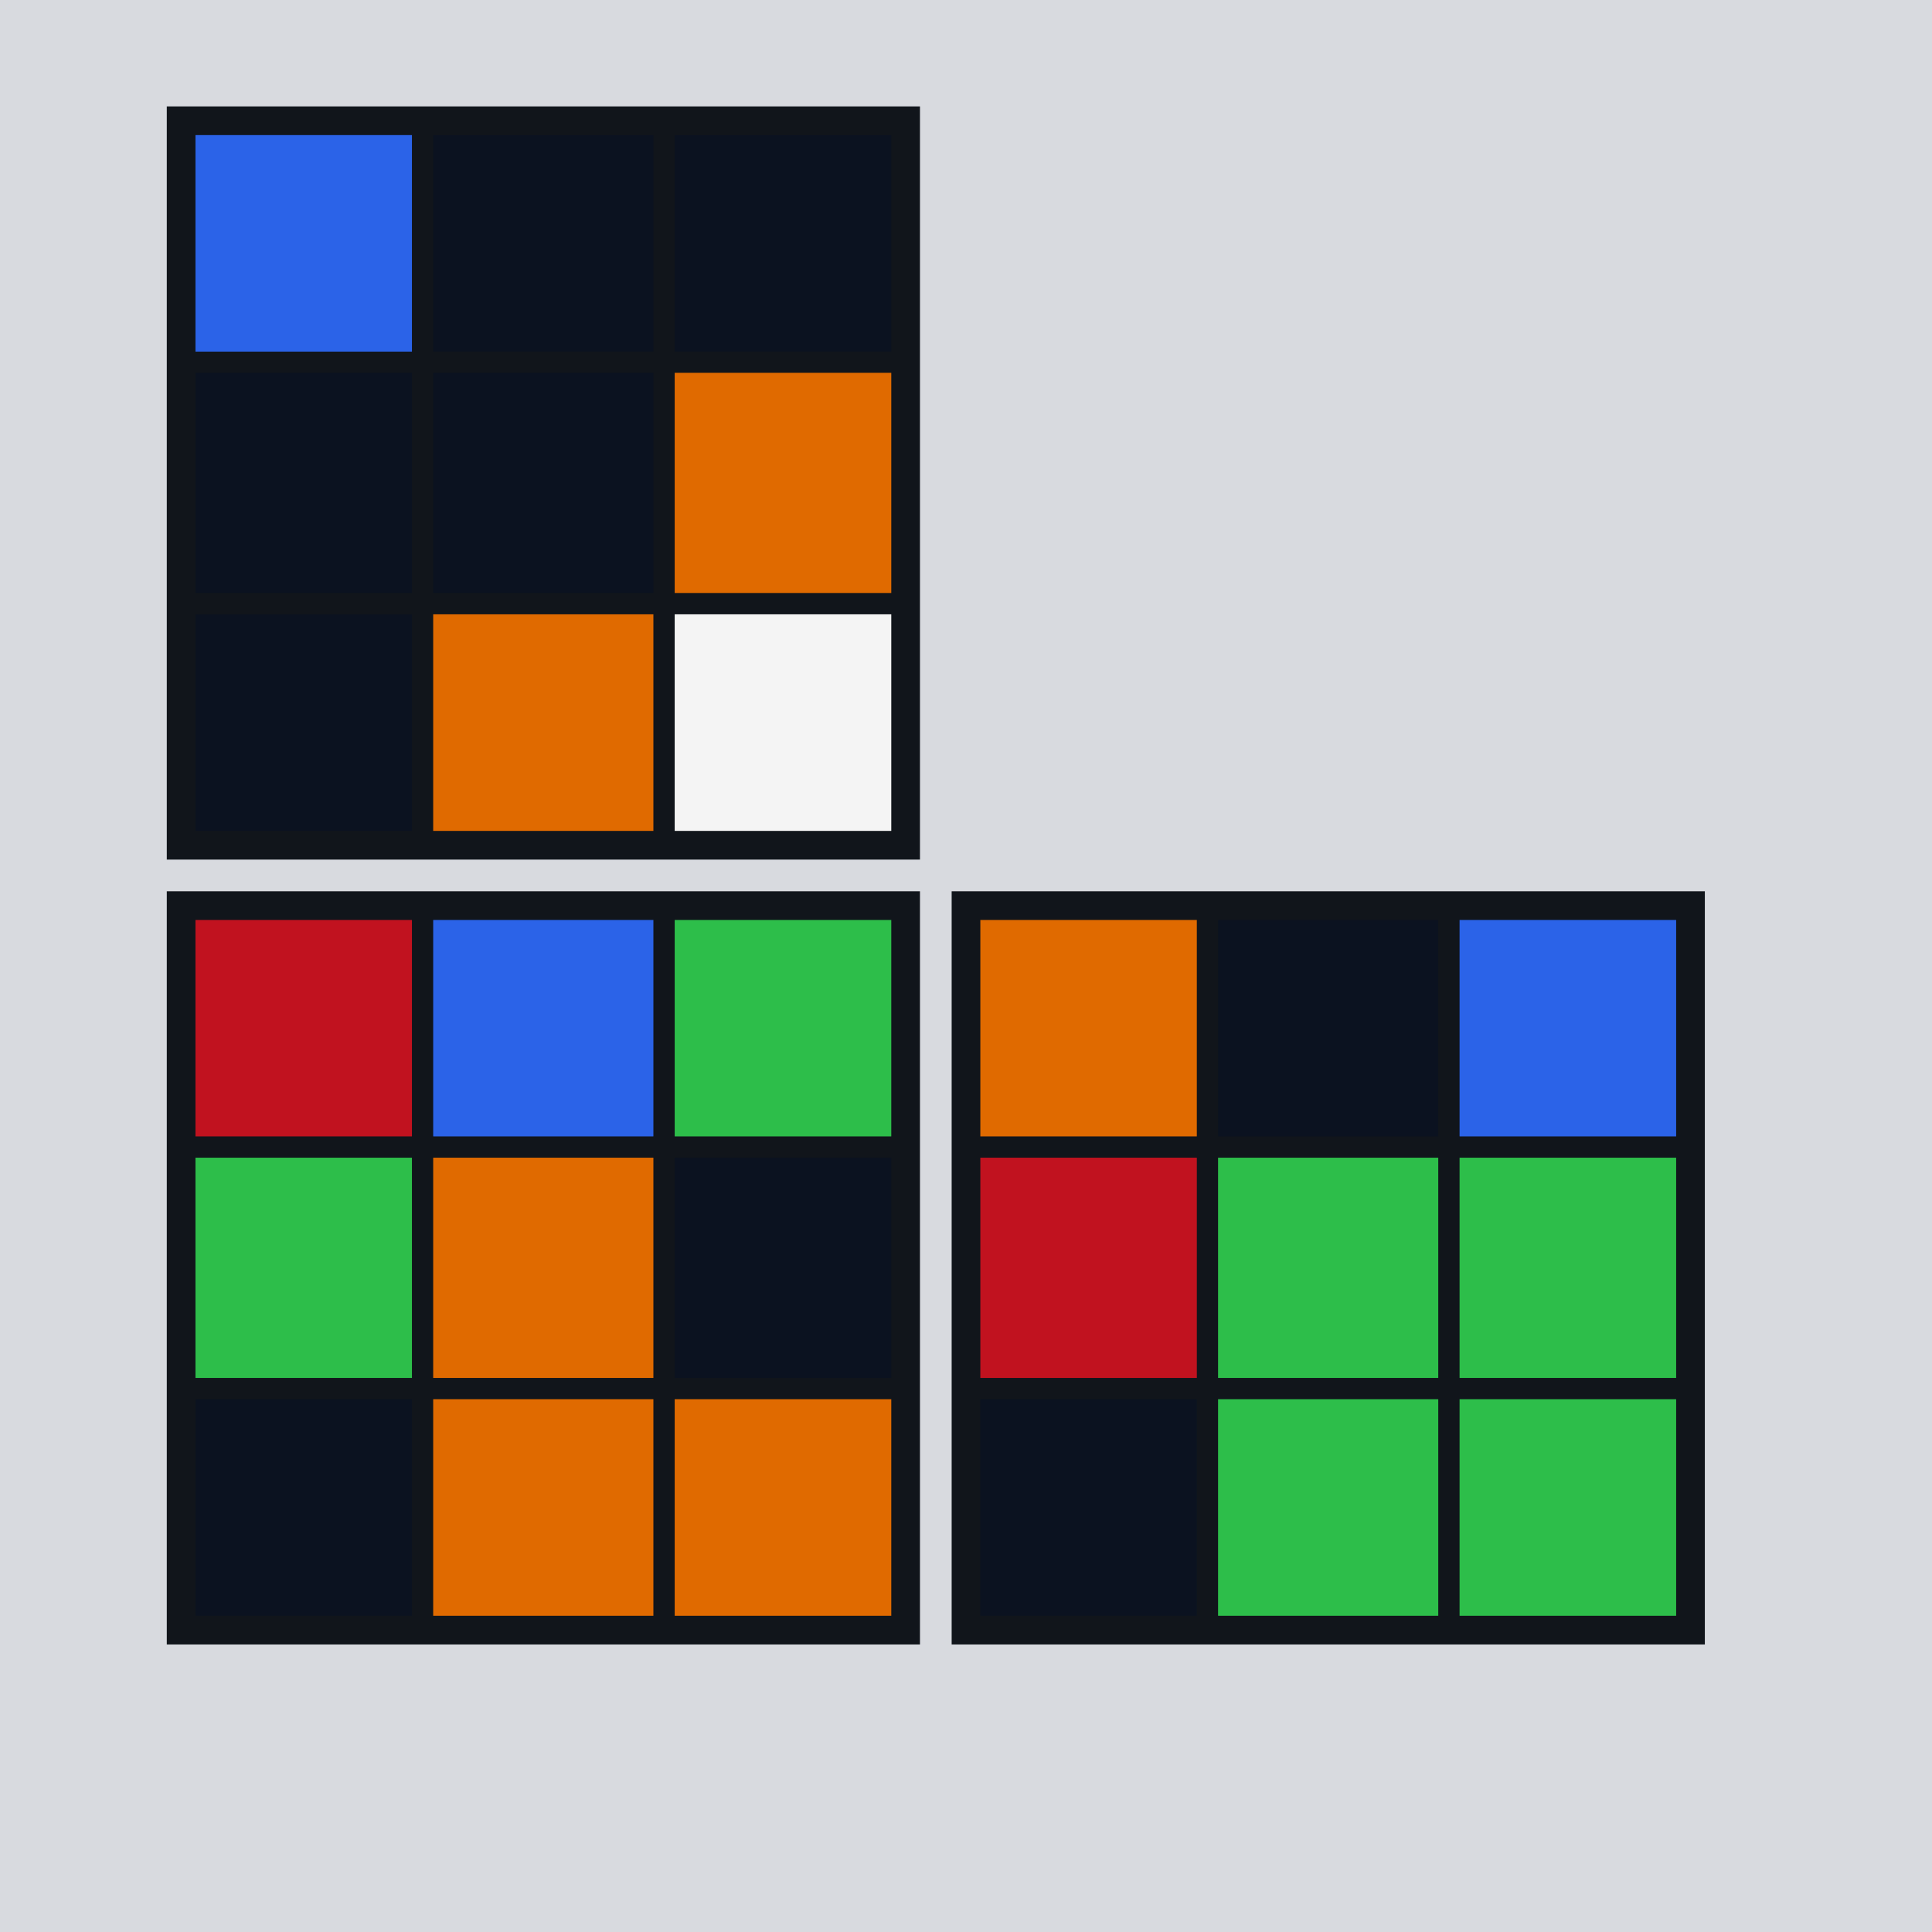
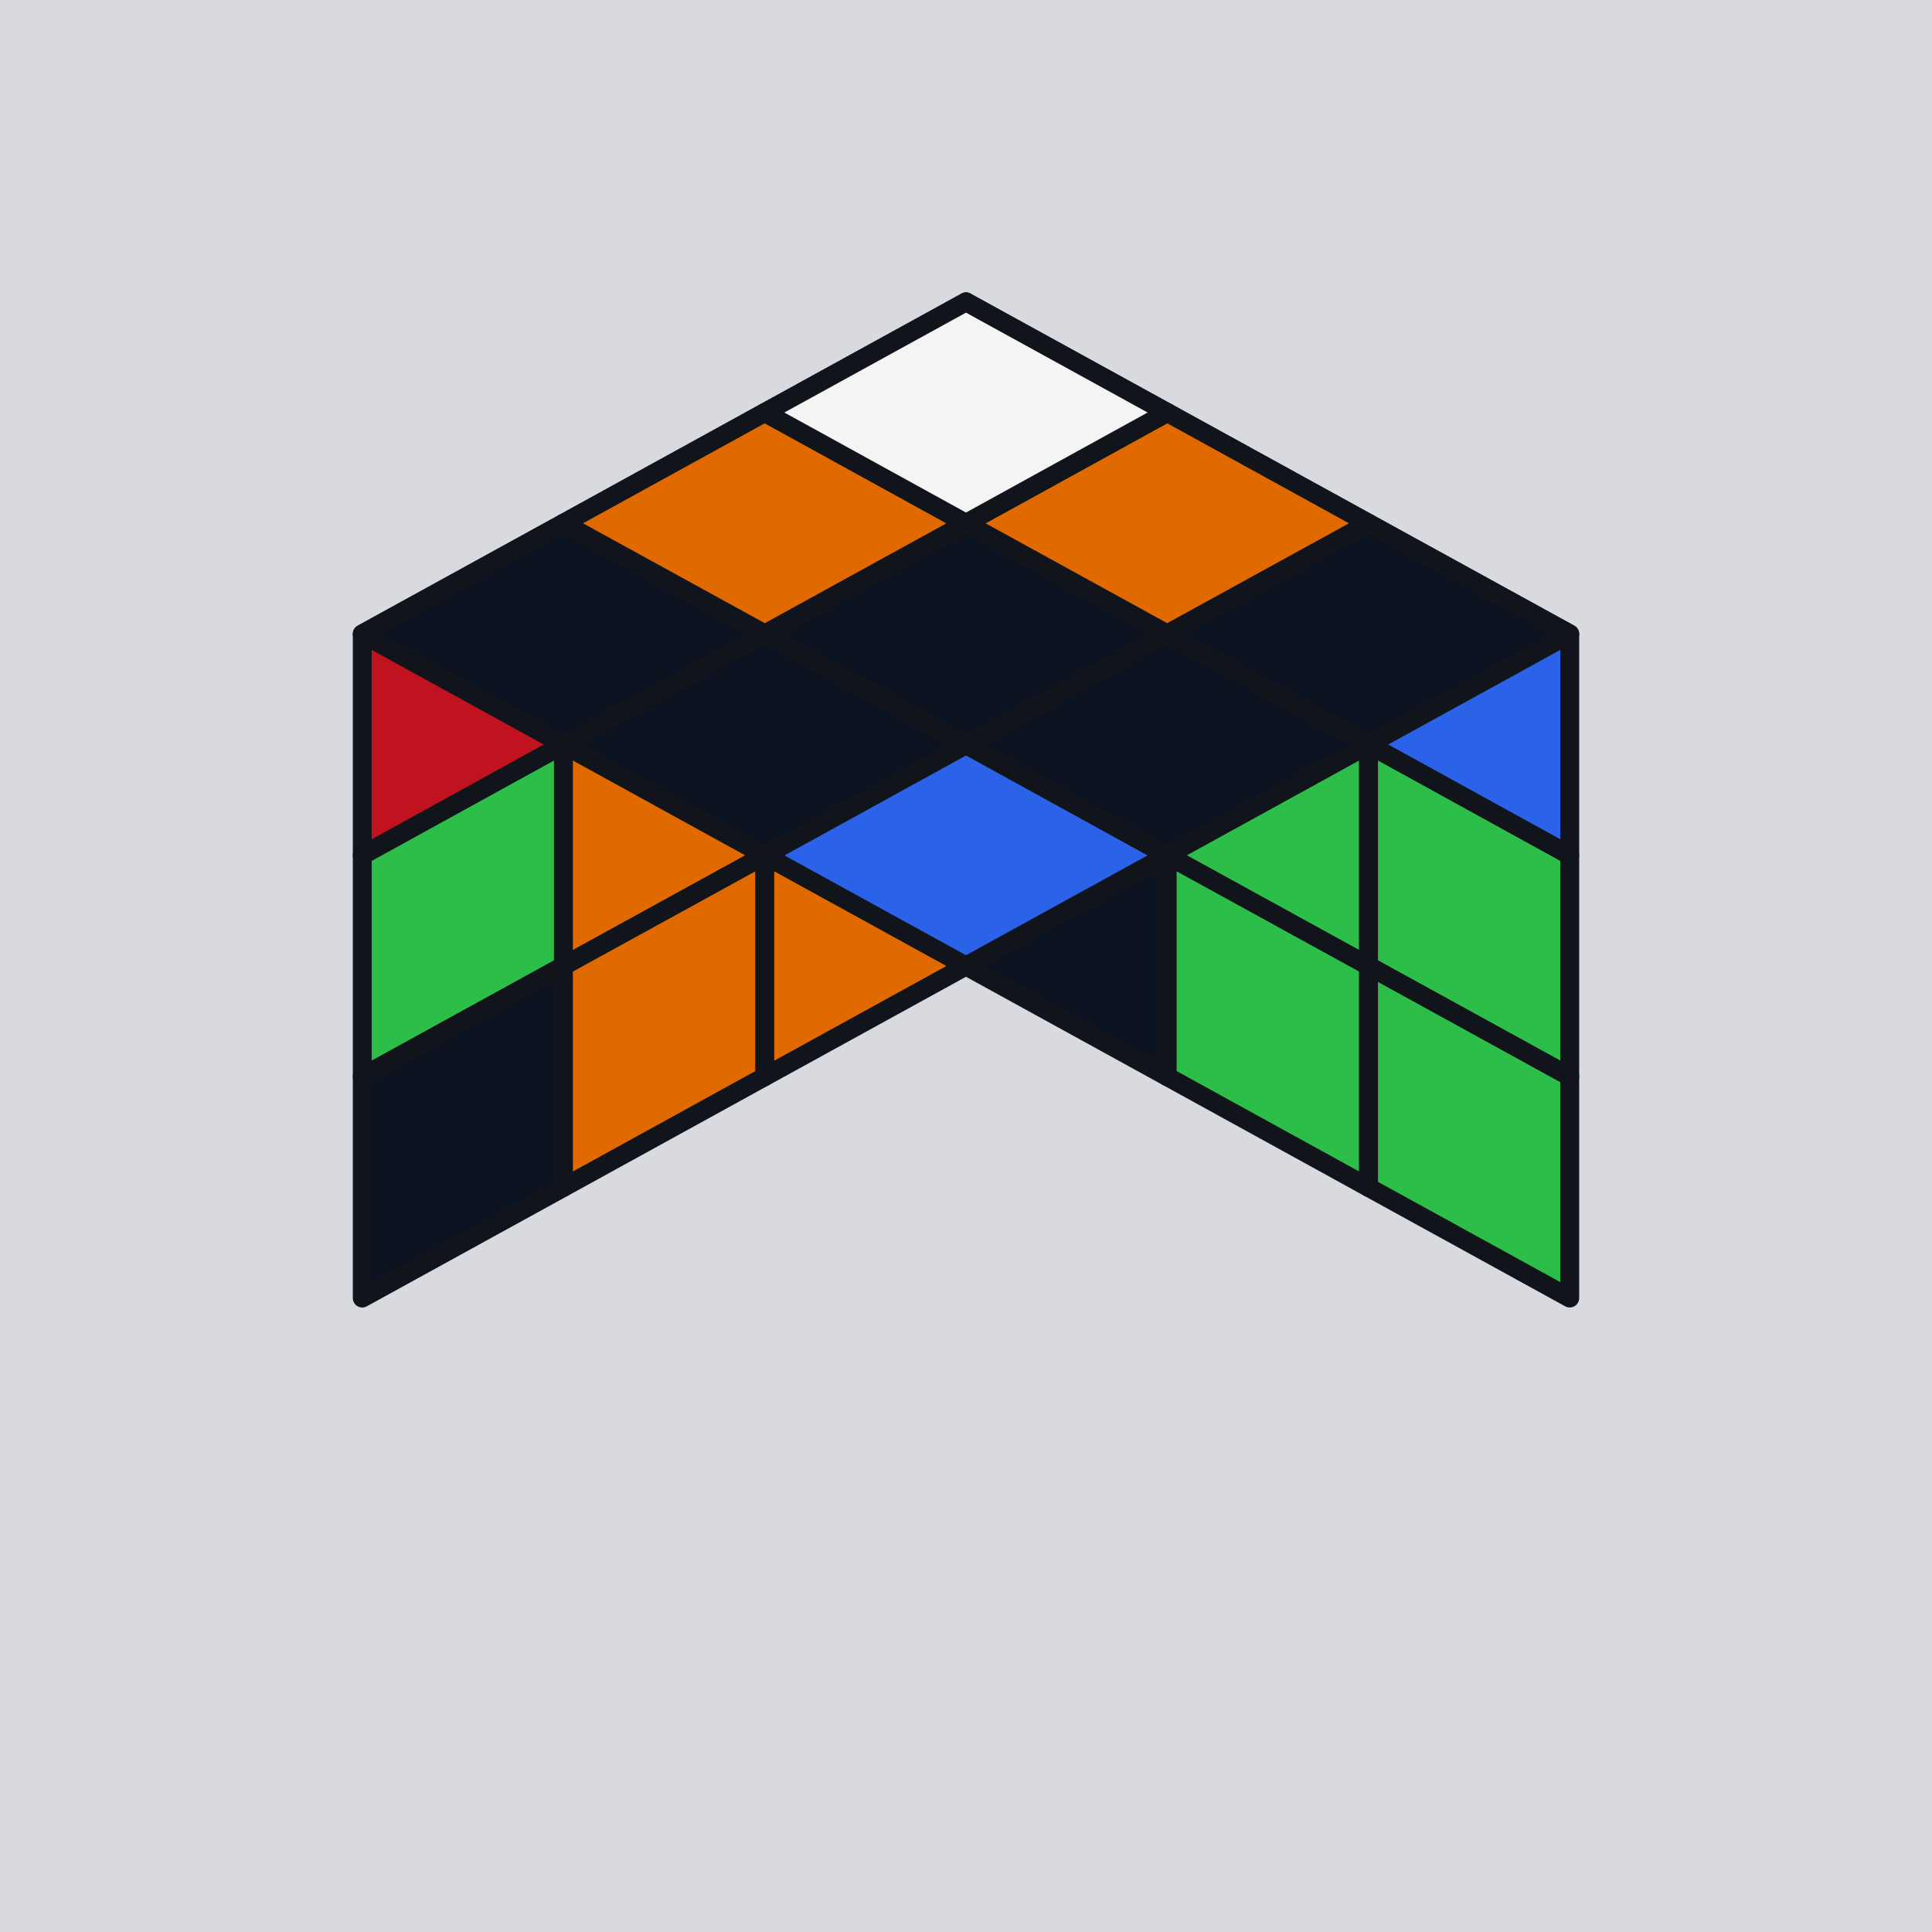
<svg xmlns="http://www.w3.org/2000/svg" viewBox="0 0 128 128">
  <rect x="0" y="0" width="128" height="128" fill="#D8DADF" />
-   <rect x="12" y="8" width="16" height="16" fill="#2B63E8" stroke="#11151B" stroke-width="1.4" />
-   <rect x="28" y="8" width="16" height="16" fill="#0B1220" stroke="#11151B" stroke-width="1.4" />
-   <rect x="44" y="8" width="16" height="16" fill="#0B1220" stroke="#11151B" stroke-width="1.4" />
-   <rect x="12" y="24" width="16" height="16" fill="#0B1220" stroke="#11151B" stroke-width="1.4" />
-   <rect x="28" y="24" width="16" height="16" fill="#0B1220" stroke="#11151B" stroke-width="1.4" />
-   <rect x="44" y="24" width="16" height="16" fill="#E06A00" stroke="#11151B" stroke-width="1.4" />
-   <rect x="12" y="40" width="16" height="16" fill="#0B1220" stroke="#11151B" stroke-width="1.4" />
-   <rect x="28" y="40" width="16" height="16" fill="#E06A00" stroke="#11151B" stroke-width="1.4" />
-   <rect x="44" y="40" width="16" height="16" fill="#F4F4F4" stroke="#11151B" stroke-width="1.4" />
-   <rect x="12" y="8" width="48" height="48" fill="none" stroke="#11151B" stroke-width="1.9" />
-   <rect x="12" y="60" width="16" height="16" fill="#C1121F" stroke="#11151B" stroke-width="1.4" />
-   <rect x="28" y="60" width="16" height="16" fill="#2B63E8" stroke="#11151B" stroke-width="1.4" />
-   <rect x="44" y="60" width="16" height="16" fill="#2DBE4A" stroke="#11151B" stroke-width="1.4" />
-   <rect x="12" y="76" width="16" height="16" fill="#2DBE4A" stroke="#11151B" stroke-width="1.4" />
-   <rect x="28" y="76" width="16" height="16" fill="#E06A00" stroke="#11151B" stroke-width="1.4" />
-   <rect x="44" y="76" width="16" height="16" fill="#0B1220" stroke="#11151B" stroke-width="1.4" />
-   <rect x="12" y="92" width="16" height="16" fill="#0B1220" stroke="#11151B" stroke-width="1.4" />
-   <rect x="28" y="92" width="16" height="16" fill="#E06A00" stroke="#11151B" stroke-width="1.4" />
-   <rect x="44" y="92" width="16" height="16" fill="#E06A00" stroke="#11151B" stroke-width="1.4" />
-   <rect x="12" y="60" width="48" height="48" fill="none" stroke="#11151B" stroke-width="1.9" />
-   <rect x="64" y="60" width="16" height="16" fill="#E06A00" stroke="#11151B" stroke-width="1.4" />
-   <rect x="80" y="60" width="16" height="16" fill="#0B1220" stroke="#11151B" stroke-width="1.4" />
-   <rect x="96" y="60" width="16" height="16" fill="#2B63E8" stroke="#11151B" stroke-width="1.4" />
-   <rect x="64" y="76" width="16" height="16" fill="#C1121F" stroke="#11151B" stroke-width="1.4" />
-   <rect x="80" y="76" width="16" height="16" fill="#2DBE4A" stroke="#11151B" stroke-width="1.4" />
-   <rect x="96" y="76" width="16" height="16" fill="#2DBE4A" stroke="#11151B" stroke-width="1.4" />
-   <rect x="64" y="92" width="16" height="16" fill="#0B1220" stroke="#11151B" stroke-width="1.4" />
-   <rect x="80" y="92" width="16" height="16" fill="#2DBE4A" stroke="#11151B" stroke-width="1.4" />
-   <rect x="96" y="92" width="16" height="16" fill="#2DBE4A" stroke="#11151B" stroke-width="1.4" />
-   <rect x="64" y="60" width="48" height="48" fill="none" stroke="#11151B" stroke-width="1.9" />
+   <polygon points="24.00,42.00 37.33,34.67 37.33,49.33 24.00,56.67" fill="#C1121F" stroke="#11151B" stroke-width="1.25" stroke-linejoin="round" />
+   <polygon points="37.33,34.67 50.67,27.33 50.67,42.00 37.33,49.33" fill="#2B63E8" stroke="#11151B" stroke-width="1.25" stroke-linejoin="round" />
+   <polygon points="50.67,27.33 64.00,20.00 64.00,34.67 50.67,42.00" fill="#2DBE4A" stroke="#11151B" stroke-width="1.25" stroke-linejoin="round" />
+   <polygon points="24.00,56.67 37.33,49.33 37.33,64.00 24.00,71.33" fill="#2DBE4A" stroke="#11151B" stroke-width="1.25" stroke-linejoin="round" />
+   <polygon points="37.33,49.33 50.67,42.00 50.67,56.67 37.33,64.00" fill="#E06A00" stroke="#11151B" stroke-width="1.25" stroke-linejoin="round" />
+   <polygon points="50.67,42.00 64.00,34.67 64.00,49.33 50.67,56.67" fill="#0B1220" stroke="#11151B" stroke-width="1.25" stroke-linejoin="round" />
+   <polygon points="24.00,71.33 37.33,64.00 37.33,78.67 24.00,86.00" fill="#0B1220" stroke="#11151B" stroke-width="1.25" stroke-linejoin="round" />
+   <polygon points="37.33,64.00 50.67,56.67 50.67,71.33 37.33,78.67" fill="#E06A00" stroke="#11151B" stroke-width="1.25" stroke-linejoin="round" />
+   <polygon points="50.67,56.67 64.00,49.33 64.00,64.00 50.67,71.33" fill="#E06A00" stroke="#11151B" stroke-width="1.25" stroke-linejoin="round" />
+   <polygon points="64.00,20.00 77.33,27.33 77.33,42.00 64.00,34.67" fill="#E06A00" stroke="#11151B" stroke-width="1.25" stroke-linejoin="round" />
+   <polygon points="77.33,27.33 90.67,34.67 90.67,49.33 77.33,42.00" fill="#0B1220" stroke="#11151B" stroke-width="1.25" stroke-linejoin="round" />
+   <polygon points="90.67,34.67 104.00,42.00 104.00,56.67 90.67,49.33" fill="#2B63E8" stroke="#11151B" stroke-width="1.25" stroke-linejoin="round" />
+   <polygon points="64.00,34.67 77.33,42.00 77.33,56.67 64.00,49.33" fill="#C1121F" stroke="#11151B" stroke-width="1.25" stroke-linejoin="round" />
+   <polygon points="77.33,42.00 90.67,49.33 90.67,64.00 77.33,56.67" fill="#2DBE4A" stroke="#11151B" stroke-width="1.25" stroke-linejoin="round" />
+   <polygon points="90.67,49.33 104.00,56.67 104.00,71.33 90.67,64.00" fill="#2DBE4A" stroke="#11151B" stroke-width="1.25" stroke-linejoin="round" />
+   <polygon points="64.00,49.33 77.33,56.67 77.33,71.33 64.00,64.00" fill="#0B1220" stroke="#11151B" stroke-width="1.25" stroke-linejoin="round" />
+   <polygon points="77.33,56.67 90.67,64.00 90.67,78.67 77.33,71.33" fill="#2DBE4A" stroke="#11151B" stroke-width="1.25" stroke-linejoin="round" />
+   <polygon points="90.67,64.00 104.00,71.33 104.00,86.00 90.67,78.67" fill="#2DBE4A" stroke="#11151B" stroke-width="1.25" stroke-linejoin="round" />
+   <polygon points="64.00,64.00 77.33,56.67 64.00,49.33 50.67,56.67" fill="#2B63E8" stroke="#11151B" stroke-width="1.25" stroke-linejoin="round" />
+   <polygon points="77.33,56.67 90.67,49.33 77.33,42.00 64.00,49.33" fill="#0B1220" stroke="#11151B" stroke-width="1.25" stroke-linejoin="round" />
+   <polygon points="90.67,49.33 104.00,42.00 90.67,34.67 77.33,42.00" fill="#0B1220" stroke="#11151B" stroke-width="1.25" stroke-linejoin="round" />
+   <polygon points="50.67,56.67 64.00,49.33 50.67,42.00 37.33,49.33" fill="#0B1220" stroke="#11151B" stroke-width="1.25" stroke-linejoin="round" />
+   <polygon points="64.00,49.33 77.33,42.00 64.00,34.67 50.67,42.00" fill="#0B1220" stroke="#11151B" stroke-width="1.25" stroke-linejoin="round" />
+   <polygon points="77.33,42.00 90.67,34.67 77.33,27.33 64.00,34.67" fill="#E06A00" stroke="#11151B" stroke-width="1.25" stroke-linejoin="round" />
+   <polygon points="37.33,49.33 50.67,42.00 37.33,34.67 24.00,42.00" fill="#0B1220" stroke="#11151B" stroke-width="1.25" stroke-linejoin="round" />
+   <polygon points="50.67,42.00 64.00,34.67 50.67,27.33 37.33,34.67" fill="#E06A00" stroke="#11151B" stroke-width="1.25" stroke-linejoin="round" />
+   <polygon points="64.00,34.67 77.33,27.33 64.00,20.00 50.67,27.33" fill="#F4F4F4" stroke="#11151B" stroke-width="1.25" stroke-linejoin="round" />
</svg>
